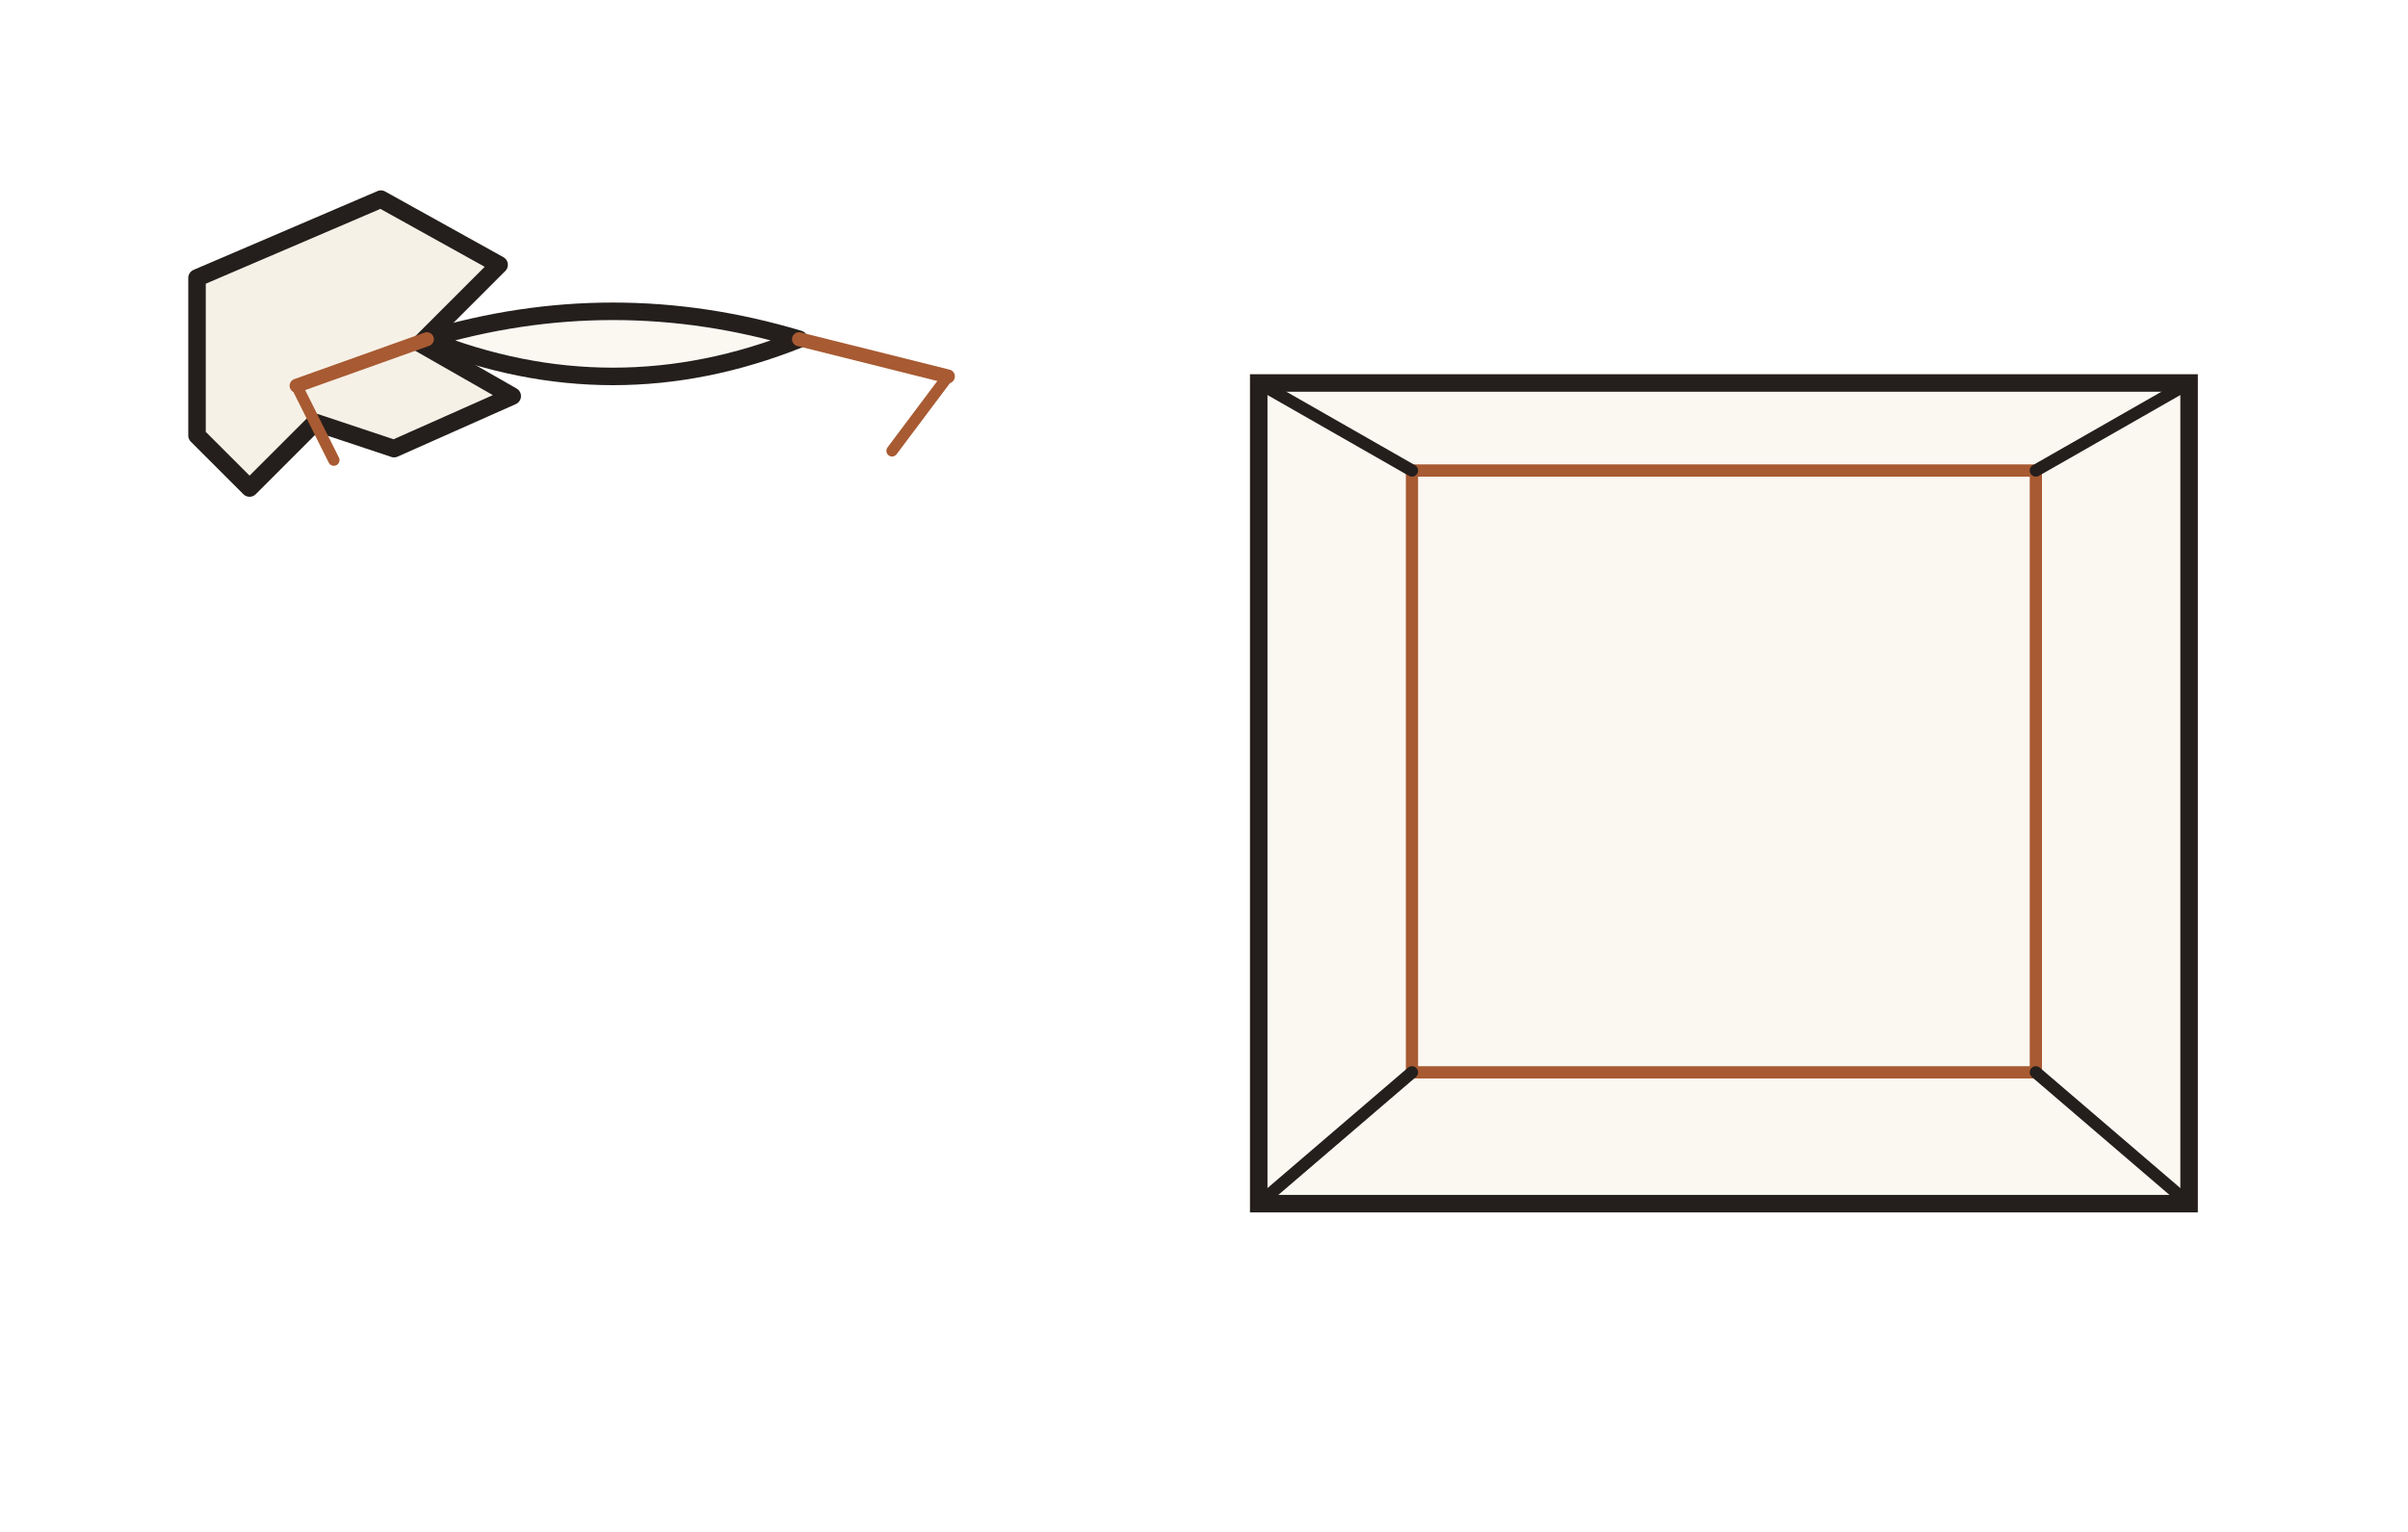
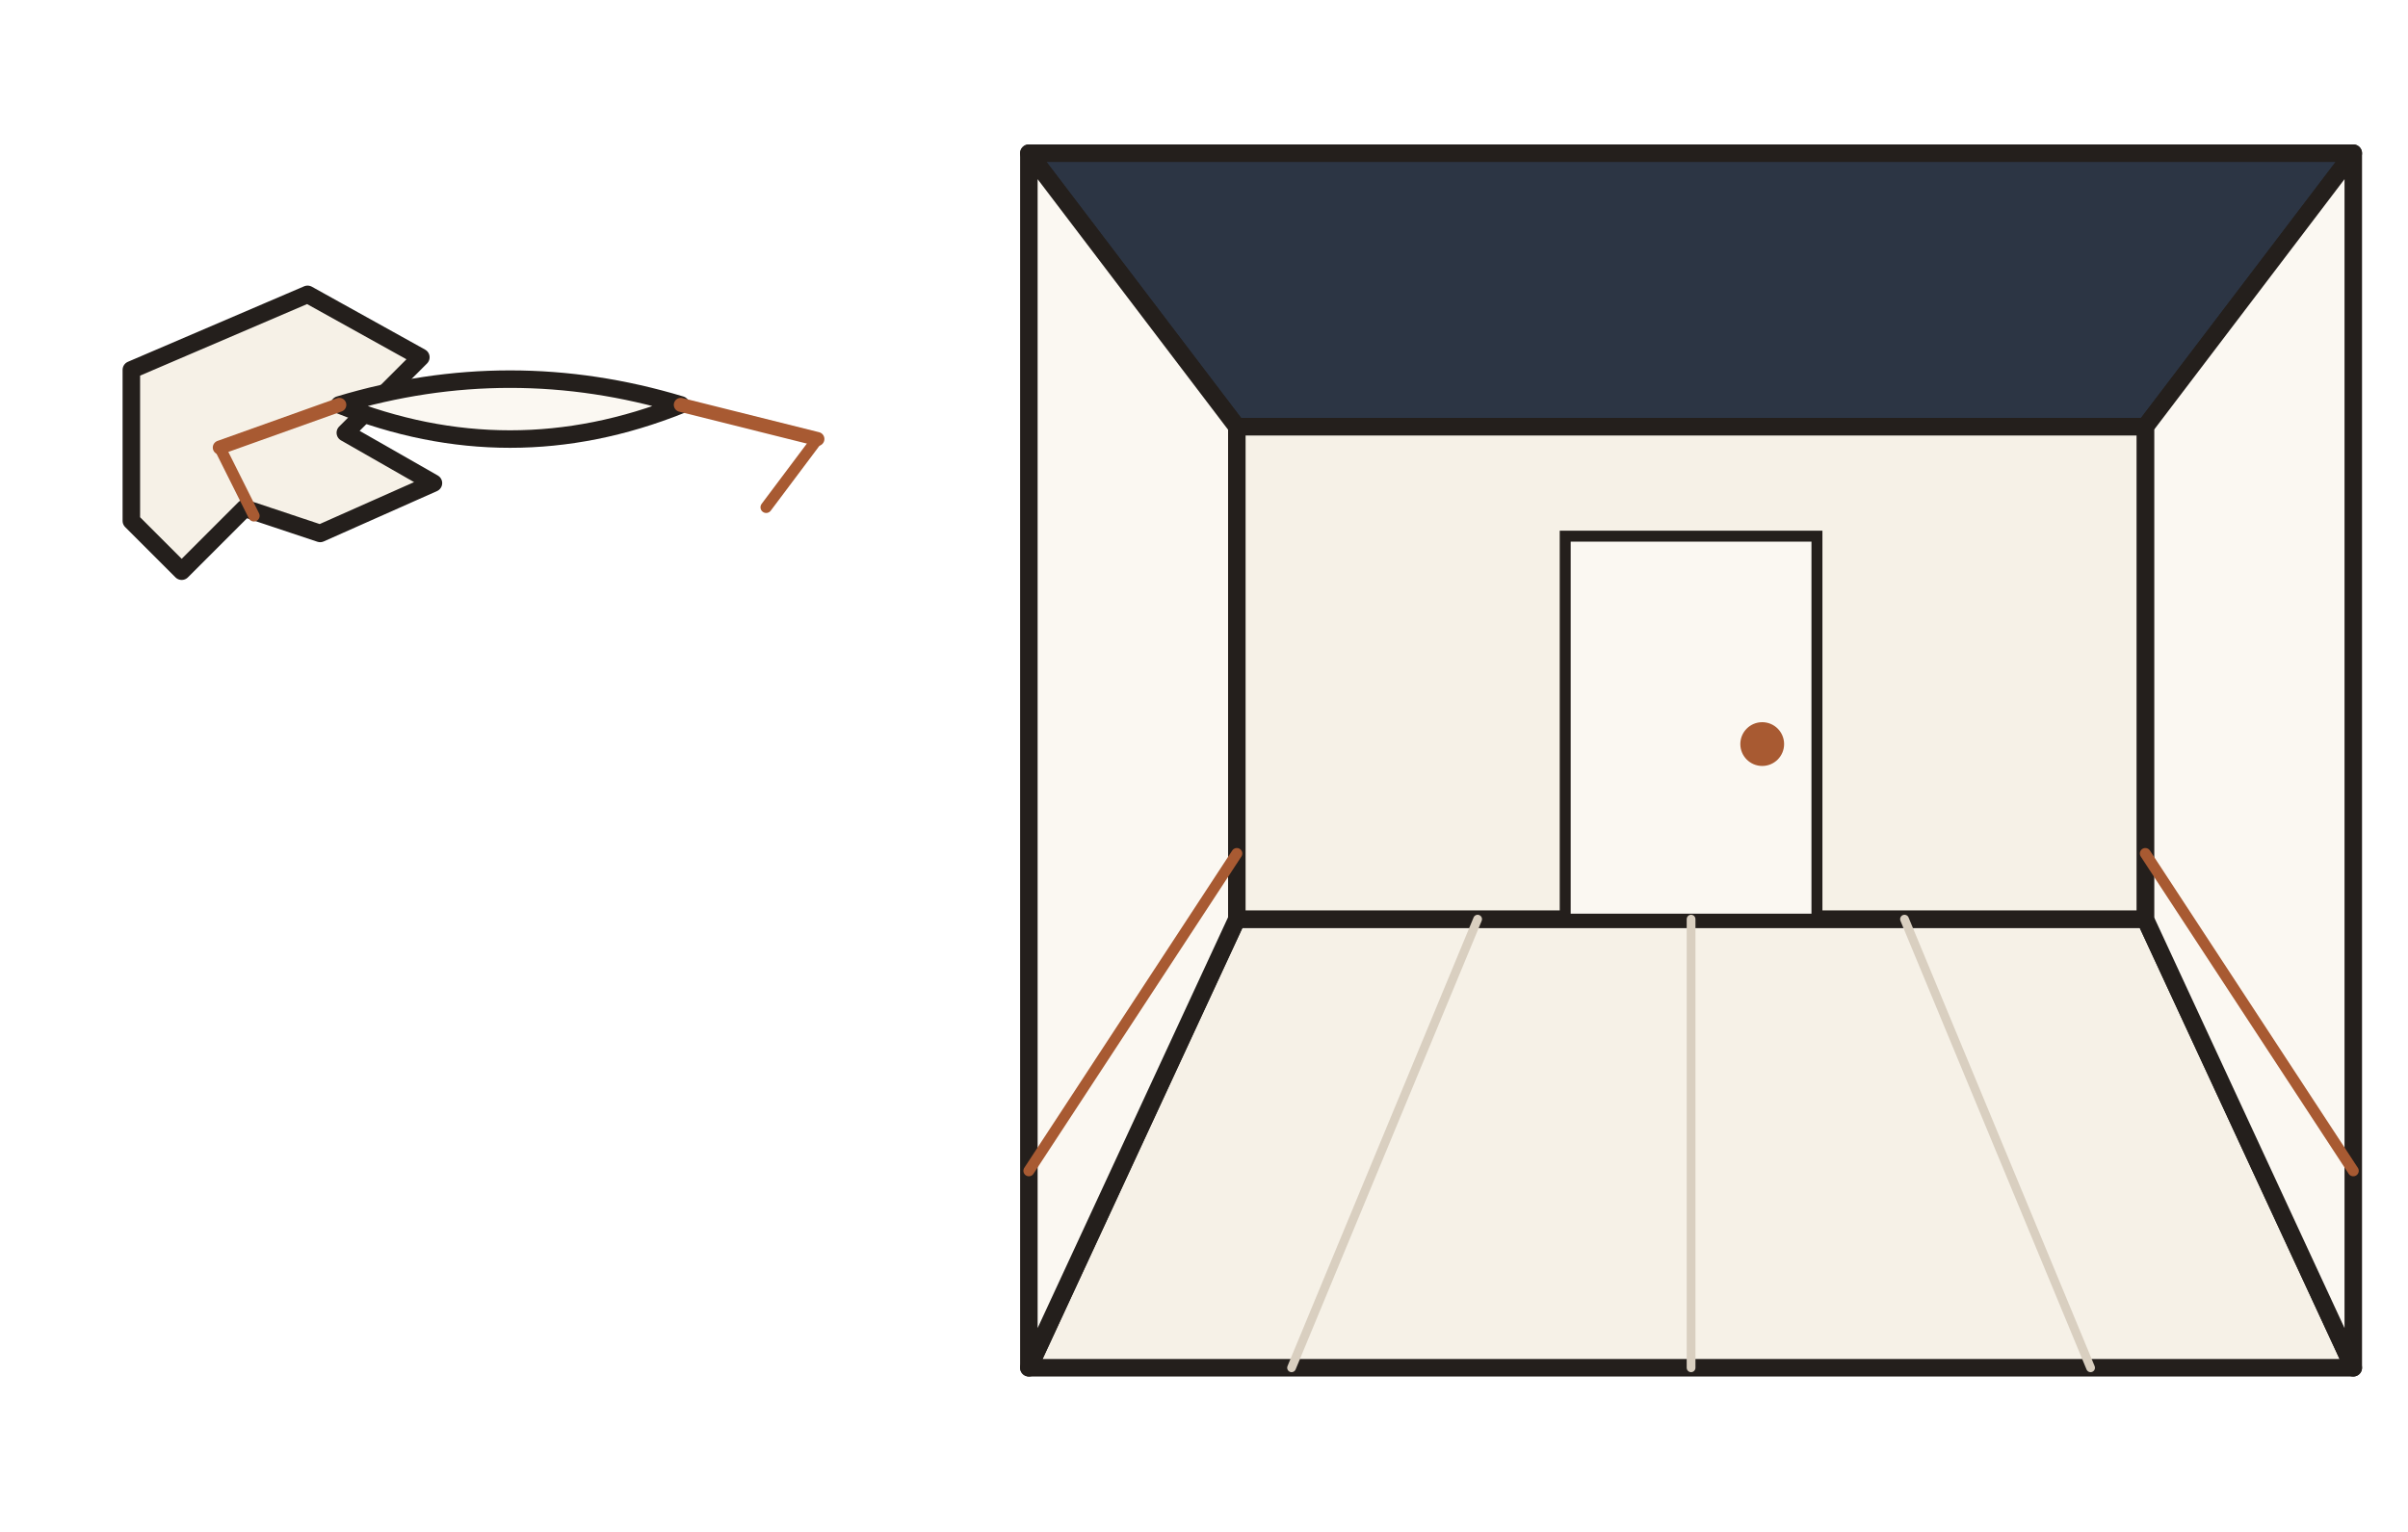
<svg xmlns="http://www.w3.org/2000/svg" viewBox="0 0 440 280" width="440" height="280" role="img" aria-label="Line motif for 021 The Trust Walk: A blindfold offered, not tied, and a clear hallway">
  <g data-motif="A blindfold offered, not tied, and a clear hallway">
-     <path d="M36.0 79.6 L36.0 50.8 L69.6 36.4 L91.2 48.4 L76.8 62.8 L93.6 72.4 L72.0 82.0 L57.6 77.2 L45.6 89.2 Z" fill="#F6F1E7" stroke="#241F1C" stroke-width="3.2" stroke-linecap="round" stroke-linejoin="round" />
-     <path d="M78.0 62.0 Q112.0 51.8 146.0 62.0 Q112.0 75.6 78.0 62.0 Z" fill="#FBF8F2" stroke="#241F1C" stroke-width="3.2" stroke-linecap="round" stroke-linejoin="round" />
-     <path d="M78.00 62.00L54.20 70.50" fill="none" stroke="#A85A32" stroke-width="2.56" stroke-linecap="round" stroke-linejoin="round" />
-     <path d="M146.00 62.00L173.20 68.80" fill="none" stroke="#A85A32" stroke-width="2.56" stroke-linecap="round" stroke-linejoin="round" />
-     <path d="M54.20 70.50L61.00 84.10" fill="none" stroke="#A85A32" stroke-width="2.08" stroke-linecap="round" stroke-linejoin="round" />
-     <path d="M173.20 68.80L163.00 82.40" fill="none" stroke="#A85A32" stroke-width="2.08" stroke-linecap="round" stroke-linejoin="round" />
-     <rect x="230.00" y="70.00" width="170.00" height="150.00" rx="0.00" fill="#FBF8F2" stroke="#241F1C" stroke-width="3.2" />
-     <rect x="258.00" y="86.00" width="114.00" height="110.00" rx="0.00" fill="none" stroke="#A85A32" stroke-width="2.24" />
-     <path d="M230.00 70.00L258.00 86.00" fill="none" stroke="#241F1C" stroke-width="2.24" stroke-linecap="round" stroke-linejoin="round" />
-     <path d="M400.00 70.00L372.00 86.00" fill="none" stroke="#241F1C" stroke-width="2.24" stroke-linecap="round" stroke-linejoin="round" />
-     <path d="M230.00 220.00L258.00 196.00" fill="none" stroke="#241F1C" stroke-width="2.24" stroke-linecap="round" stroke-linejoin="round" />
-     <path d="M400.00 220.00L372.00 196.00" fill="none" stroke="#241F1C" stroke-width="2.24" stroke-linecap="round" stroke-linejoin="round" />
+     <path d="M24.0 95.2 L24.0 67.6 L56.2 53.8 L76.9 65.3 L63.1 79.1 L79.2 88.3 L58.5 97.5 L44.7 92.9 L33.2 104.4 Z" fill="#F6F1E7" stroke="#241F1C" stroke-width="3.2" stroke-linecap="round" stroke-linejoin="round" />
+     <path d="M62.0 74.0 Q93.2 64.6 124.4 74.0 Q93.2 86.5 62.0 74.0 Z" fill="#FBF8F2" stroke="#241F1C" stroke-width="3.2" stroke-linecap="round" stroke-linejoin="round" />
+     <path d="M62.00 74.00L40.16 81.80" fill="none" stroke="#A85A32" stroke-width="2.56" stroke-linecap="round" stroke-linejoin="round" />
+     <path d="M124.40 74.00L149.36 80.24" fill="none" stroke="#A85A32" stroke-width="2.56" stroke-linecap="round" stroke-linejoin="round" />
+     <path d="M40.16 81.80L46.40 94.28" fill="none" stroke="#A85A32" stroke-width="2.08" stroke-linecap="round" stroke-linejoin="round" />
+     <path d="M149.36 80.24L140.00 92.72" fill="none" stroke="#A85A32" stroke-width="2.08" stroke-linecap="round" stroke-linejoin="round" />
+     <path d="M188.00 250.00 L430.00 250.00 L392.00 168.00 L226.00 168.00 Z" fill="#F6F1E7" stroke="#241F1C" stroke-width="3.2" stroke-linecap="round" stroke-linejoin="round" />
+     <path d="M188.00 28.00 L430.00 28.00 L392.00 78.00 L226.00 78.00 Z" fill="#2C3544" stroke="#241F1C" stroke-width="3.2" stroke-linecap="round" stroke-linejoin="round" />
+     <path d="M188.00 28.00 L226.00 78.00 L226.00 168.00 L188.00 250.00 Z" fill="#FBF8F2" stroke="#241F1C" stroke-width="3.2" stroke-linecap="round" stroke-linejoin="round" />
+     <path d="M430.00 28.00 L392.00 78.00 L392.00 168.00 L430.00 250.00 Z" fill="#FBF8F2" stroke="#241F1C" stroke-width="3.2" stroke-linecap="round" stroke-linejoin="round" />
+     <rect x="226.00" y="78.00" width="166.00" height="90.00" rx="0.00" fill="#F6F1E7" stroke="#241F1C" stroke-width="3.2" />
+     <rect x="286.00" y="98.00" width="46.00" height="70.00" rx="0.00" fill="#FBF8F2" stroke="#241F1C" stroke-width="2" />
+     <circle cx="322.00" cy="136.00" r="3.20" fill="#A85A32" stroke="#A85A32" stroke-width="1.6" />
+     <path d="M188.00 214.00L226.00 156.00" fill="none" stroke="#A85A32" stroke-width="2" stroke-linecap="round" stroke-linejoin="round" />
+     <path d="M430.00 214.00L392.00 156.00" fill="none" stroke="#A85A32" stroke-width="2" stroke-linecap="round" stroke-linejoin="round" />
+     <path d="M236.00 250.00L270.00 168.00" fill="none" stroke="#D9CFC0" stroke-width="1.6" stroke-linecap="round" stroke-linejoin="round" />
+     <path d="M309.00 250.00L309.00 168.00" fill="none" stroke="#D9CFC0" stroke-width="1.6" stroke-linecap="round" stroke-linejoin="round" />
+     <path d="M382.00 250.00L348.00 168.00" fill="none" stroke="#D9CFC0" stroke-width="1.6" stroke-linecap="round" stroke-linejoin="round" />
  </g>
</svg>
